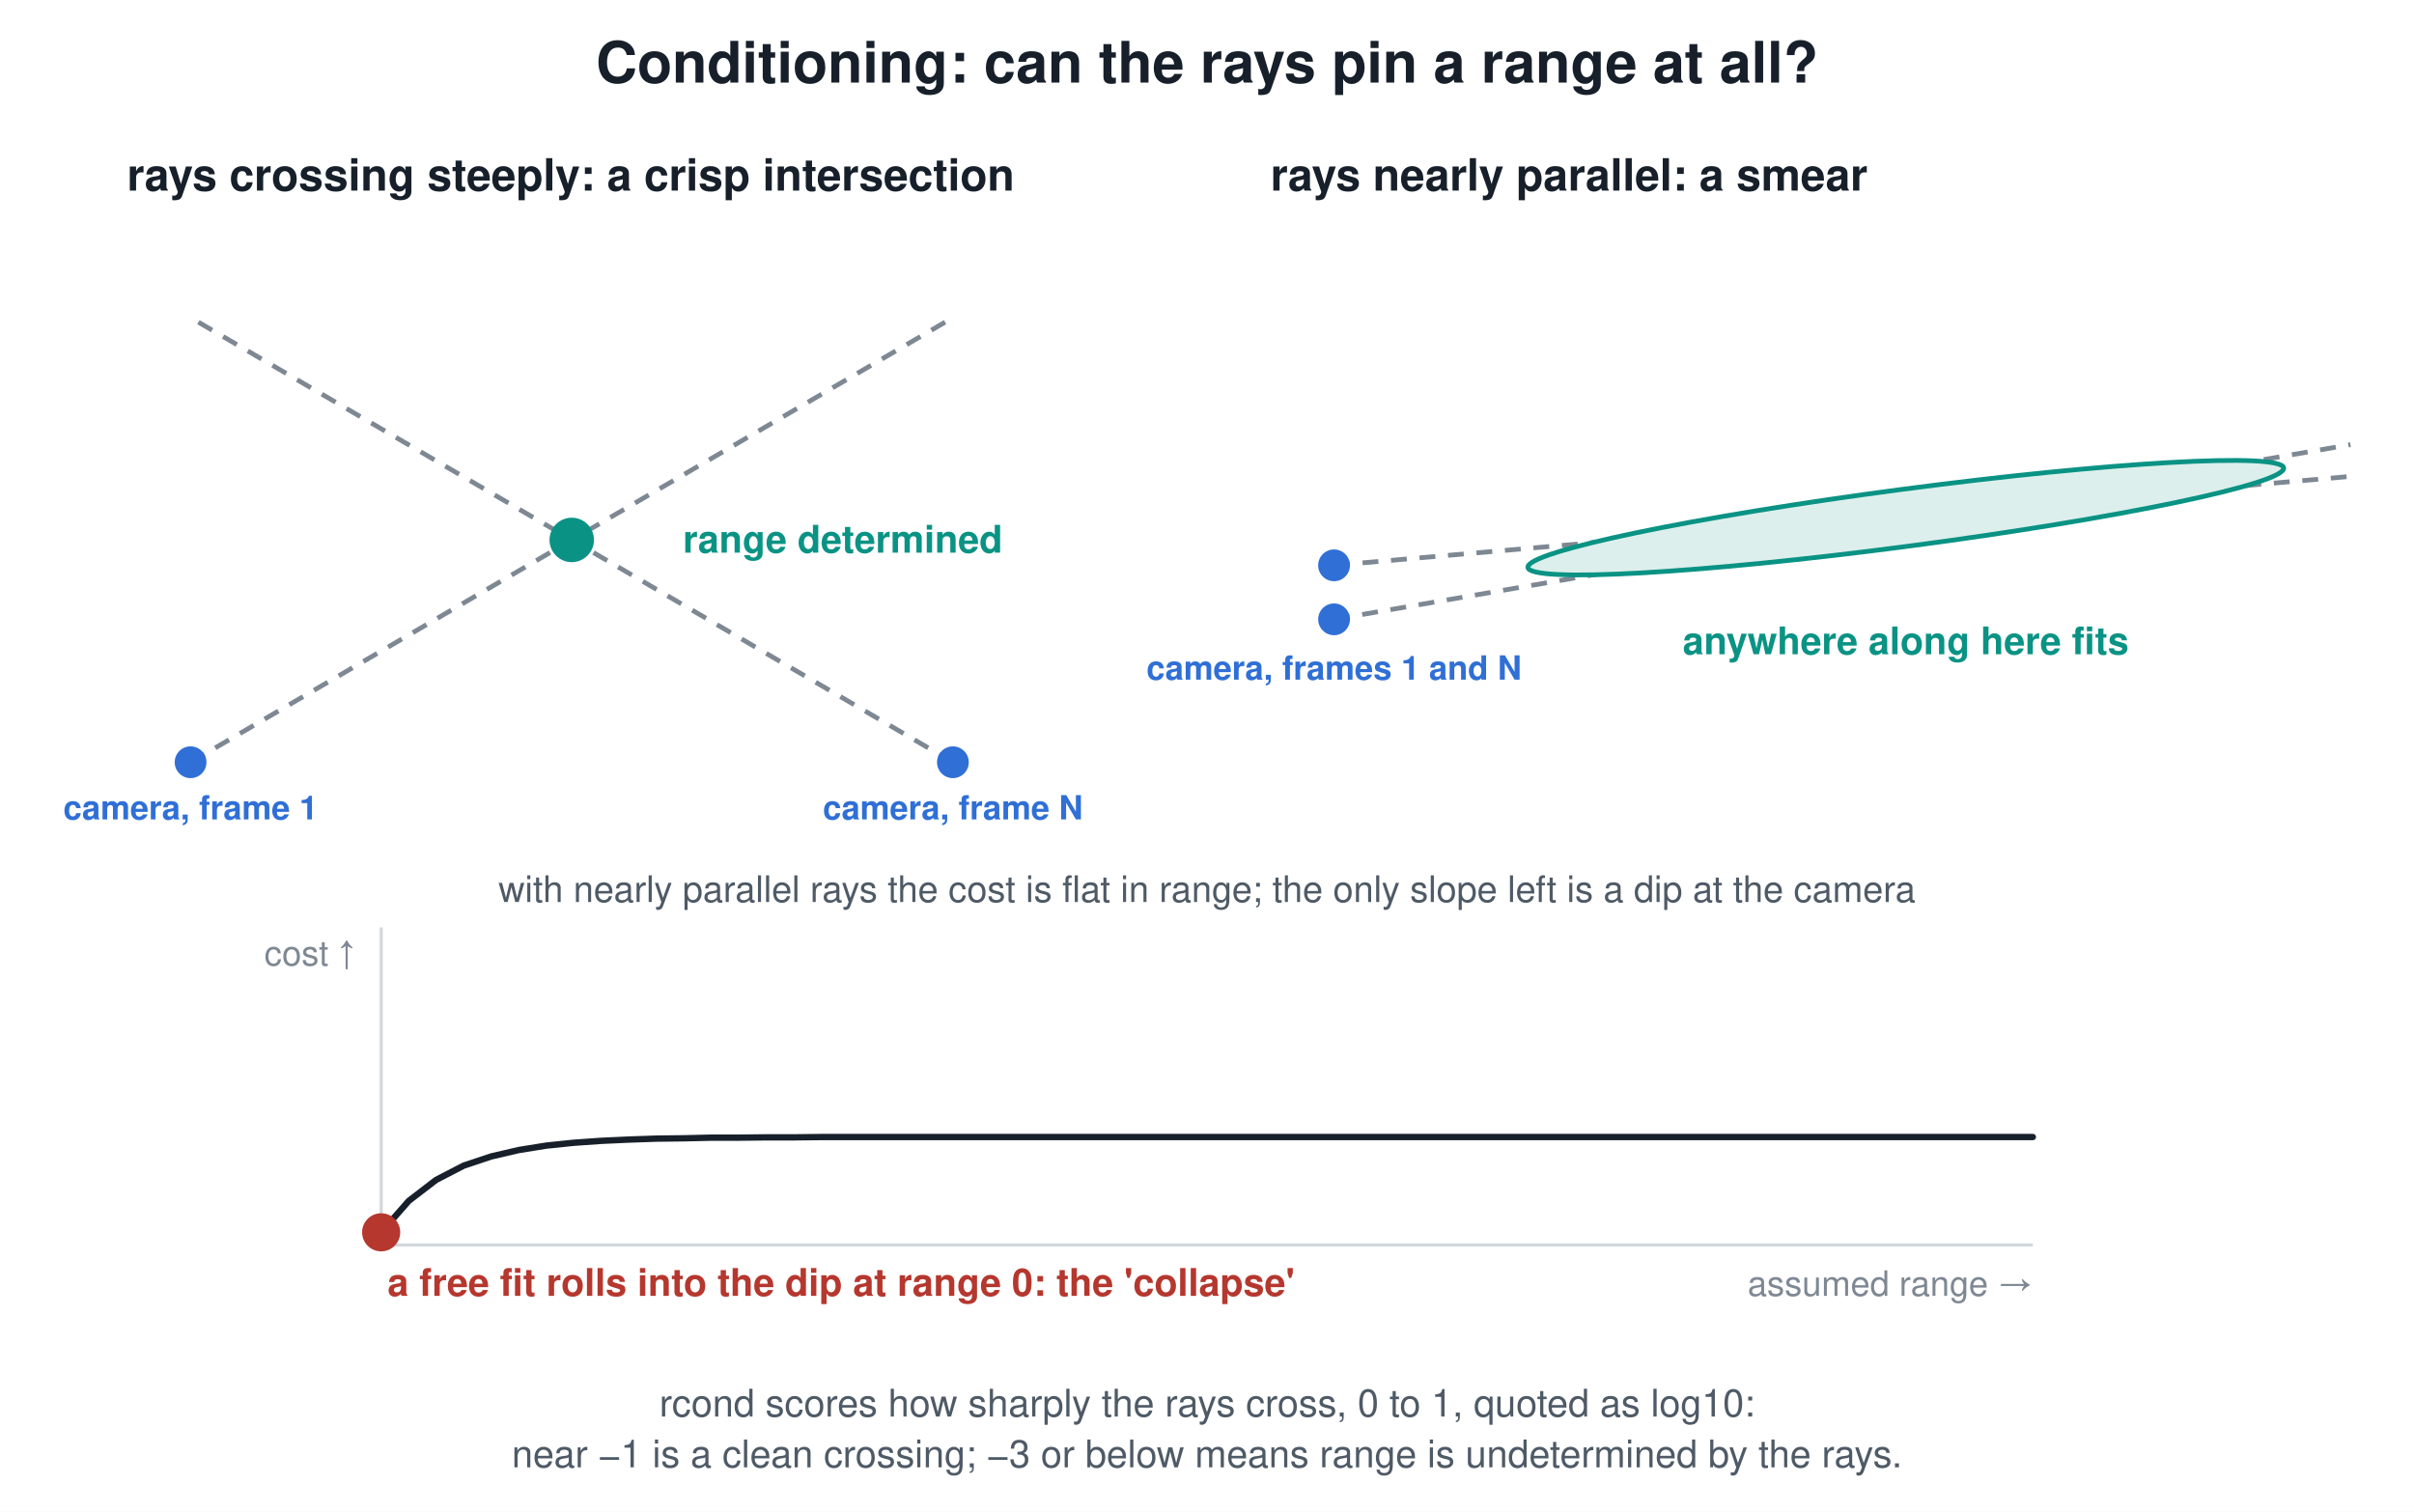
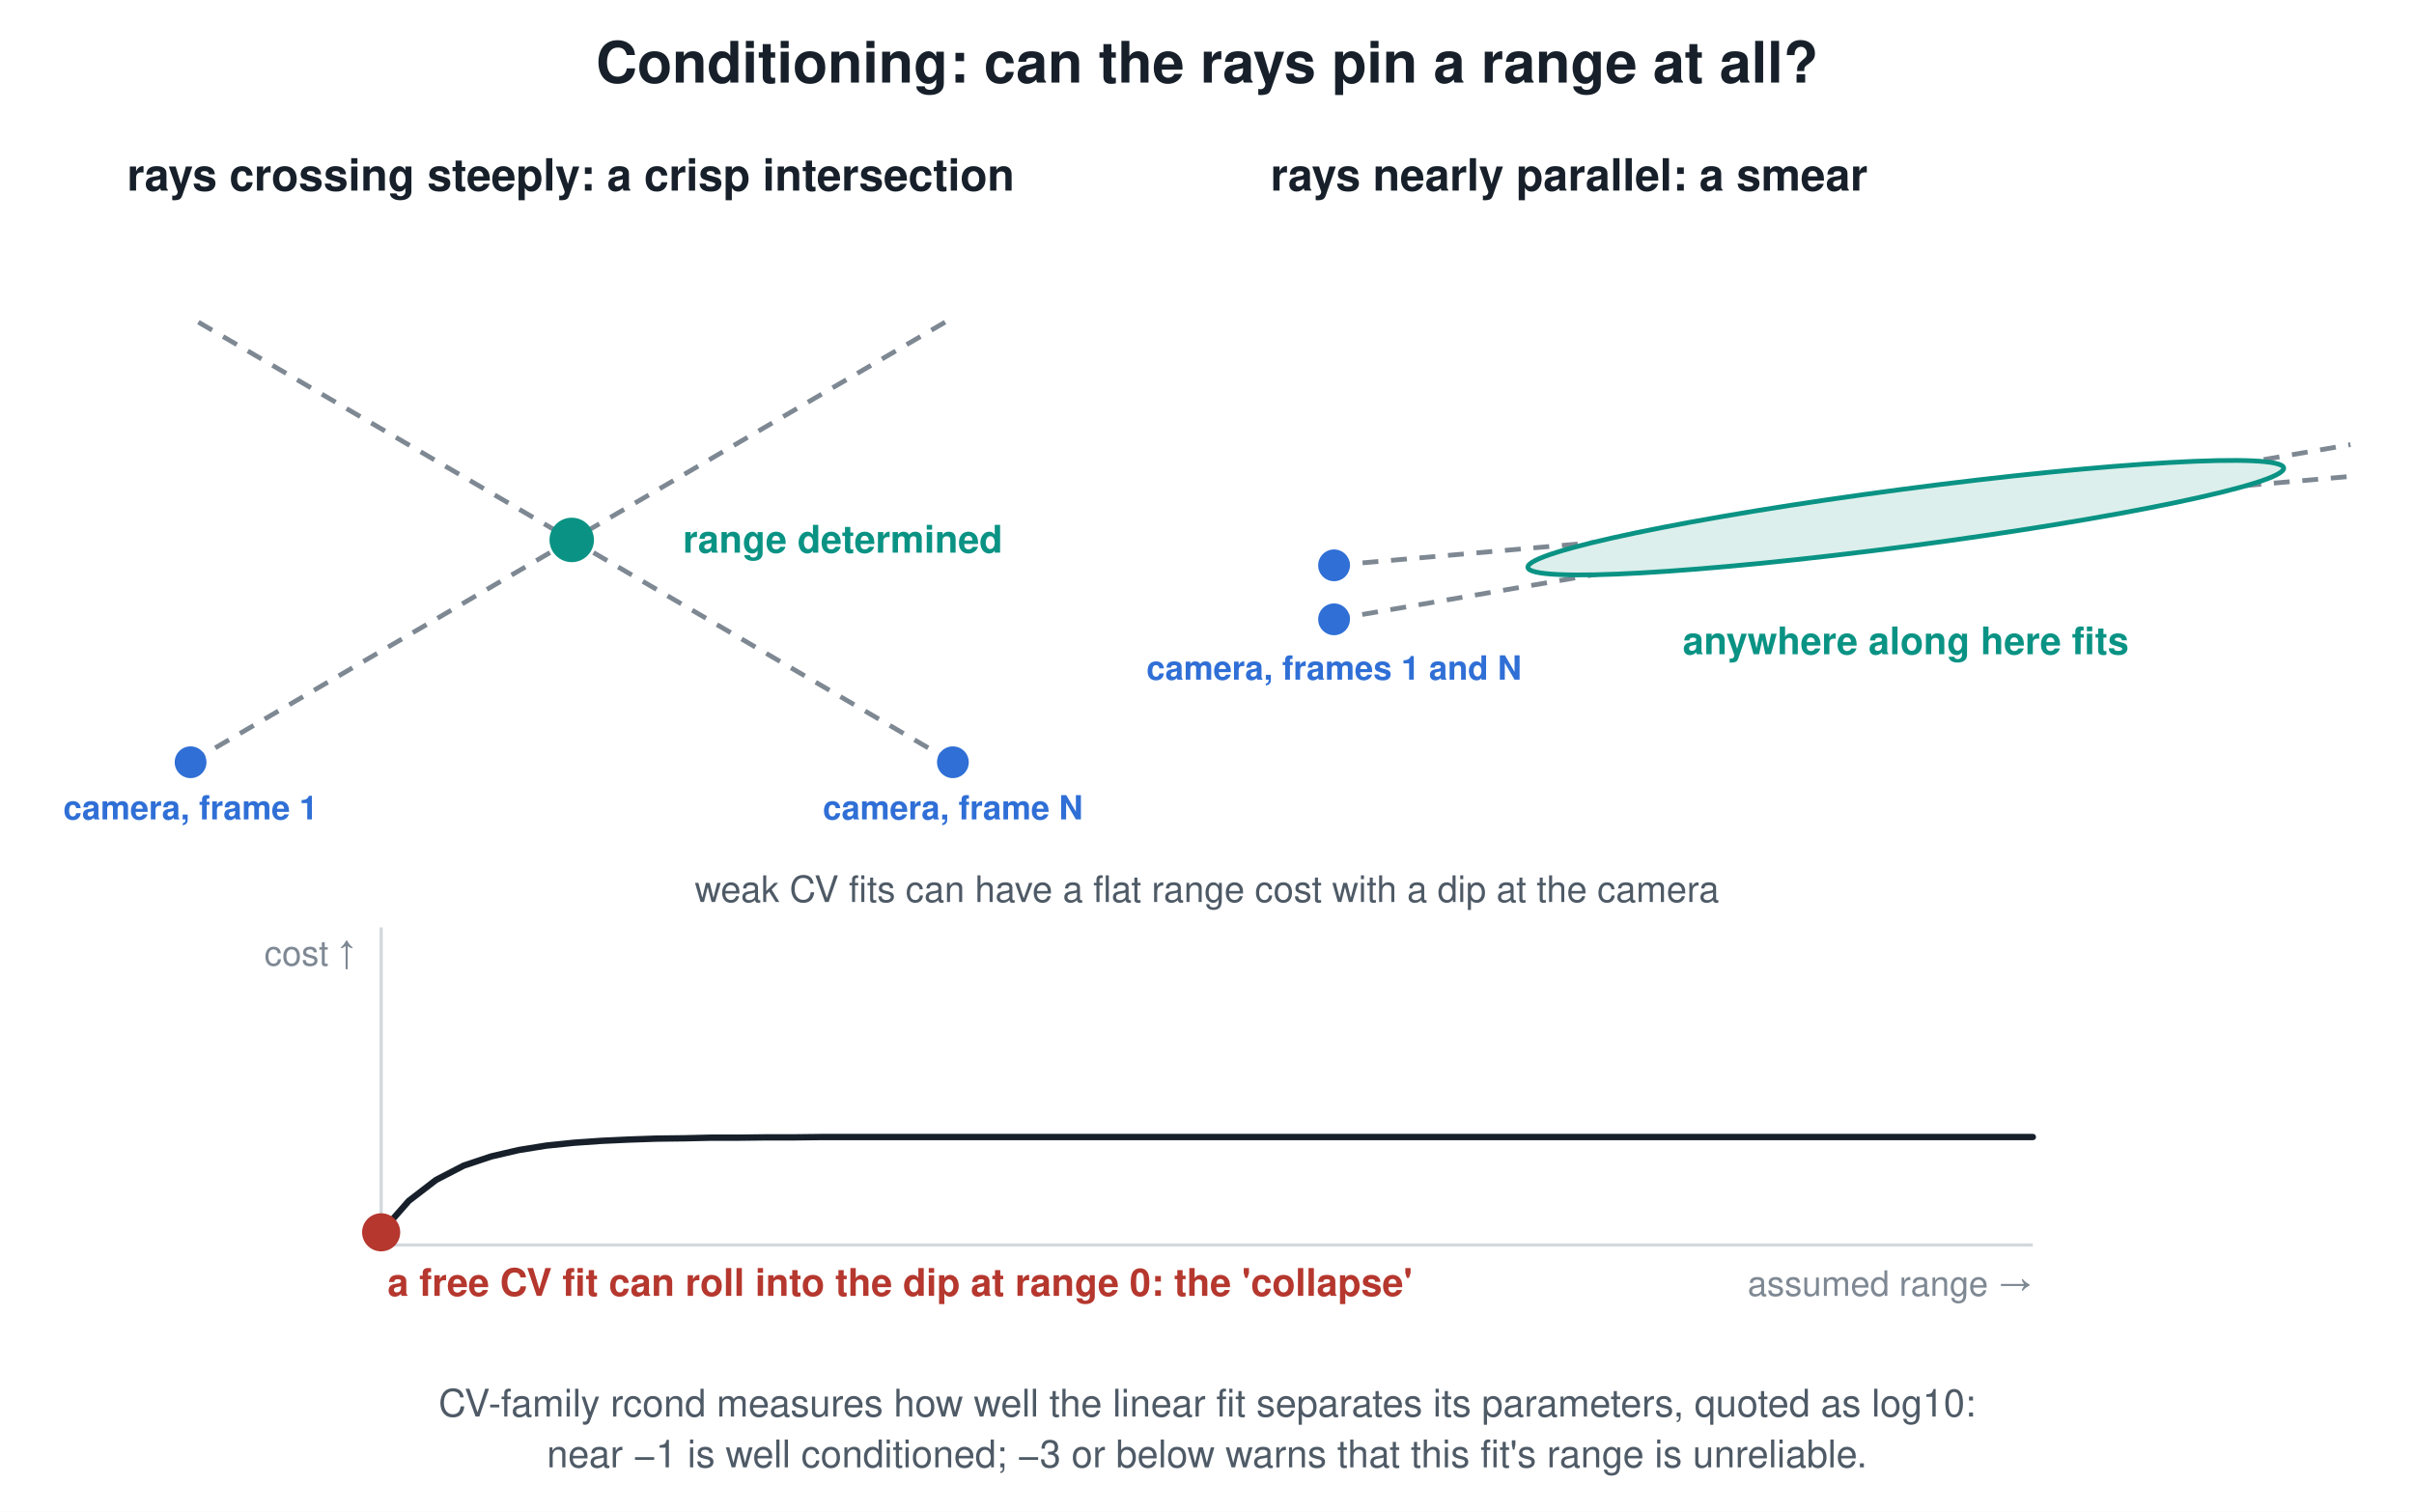
<svg xmlns="http://www.w3.org/2000/svg" width="760" height="476" viewBox="0 0 760 476" font-family="Helvetica, Arial, sans-serif">
  <rect width="760" height="476" fill="#FFFFFF" />
  <defs />
  <text x="380.0" y="26.0" font-family="Helvetica, Arial, sans-serif" font-size="18" font-weight="700" fill="#17202A" text-anchor="middle" style="">Conditioning: can the rays pin a range at all?</text>
  <text x="40.0" y="60.0" font-family="Helvetica, Arial, sans-serif" font-size="14" font-weight="700" fill="#17202A" text-anchor="start" style="">rays crossing steeply: a crisp intersection</text>
  <text x="400.0" y="60.0" font-family="Helvetica, Arial, sans-serif" font-size="14" font-weight="700" fill="#17202A" text-anchor="start" style="">rays nearly parallel: a smear</text>
  <line x1="60.0" y1="240.0" x2="300.0" y2="100.0" stroke="#7E8893" stroke-width="1.5" stroke-dasharray="5 4" />
  <line x1="300.0" y1="240.0" x2="60.0" y2="100.0" stroke="#7E8893" stroke-width="1.5" stroke-dasharray="5 4" />
  <circle cx="180.0" cy="170.0" r="7" fill="#0A9384" />
  <text x="215.0" y="174.0" font-family="Helvetica, Arial, sans-serif" font-size="12" font-weight="700" fill="#0A9384" text-anchor="start" style="paint-order:stroke;stroke:#FFFFFF;stroke-width:3px;stroke-linejoin:round;">range determined</text>
  <circle cx="60.0" cy="240.0" r="5" fill="#2F6FD6" />
  <text x="60.0" y="258.0" font-family="Helvetica, Arial, sans-serif" font-size="10.5" font-weight="700" fill="#2F6FD6" text-anchor="middle" style="paint-order:stroke;stroke:#FFFFFF;stroke-width:3px;stroke-linejoin:round;">camera, frame 1</text>
  <circle cx="300.0" cy="240.0" r="5" fill="#2F6FD6" />
  <text x="300.0" y="258.0" font-family="Helvetica, Arial, sans-serif" font-size="10.5" font-weight="700" fill="#2F6FD6" text-anchor="middle" style="paint-order:stroke;stroke:#FFFFFF;stroke-width:3px;stroke-linejoin:round;">camera, frame N</text>
  <line x1="420.0" y1="195.0" x2="740.0" y2="140.0" stroke="#7E8893" stroke-width="1.5" stroke-dasharray="5 4" />
  <line x1="420.0" y1="178.0" x2="740.0" y2="150.0" stroke="#7E8893" stroke-width="1.5" stroke-dasharray="5 4" />
  <circle cx="420.0" cy="195.0" r="5" fill="#2F6FD6" />
  <circle cx="420.0" cy="178.0" r="5" fill="#2F6FD6" />
  <text x="420.0" y="214.0" font-family="Helvetica, Arial, sans-serif" font-size="10.5" font-weight="700" fill="#2F6FD6" text-anchor="middle" style="paint-order:stroke;stroke:#FFFFFF;stroke-width:3px;stroke-linejoin:round;">camera, frames 1 and N</text>
  <ellipse cx="600" cy="163" rx="120" ry="9" fill="#DDEFEC" stroke="#0A9384" stroke-width="1.5" transform="rotate(-7.5 600 163)" />
  <text x="600.0" y="206.0" font-family="Helvetica, Arial, sans-serif" font-size="12" font-weight="700" fill="#0A9384" text-anchor="middle" style="paint-order:stroke;stroke:#FFFFFF;stroke-width:3px;stroke-linejoin:round;">anywhere along here fits</text>
-   <text x="380.0" y="284.0" font-family="Helvetica, Arial, sans-serif" font-size="11.5" font-weight="normal" fill="#4E5A66" text-anchor="middle" style="paint-order:stroke;stroke:#FFFFFF;stroke-width:3px;stroke-linejoin:round;">with nearly parallel rays the cost is flat in range; the only slope left is a dip at the camera</text>
+   <text x="380.0" y="284.0" font-family="Helvetica, Arial, sans-serif" font-size="11.5" font-weight="normal" fill="#4E5A66" text-anchor="middle" style="paint-order:stroke;stroke:#FFFFFF;stroke-width:3px;stroke-linejoin:round;">weak CV fits can have a flat range cost with a dip at the camera</text>
  <line x1="120.0" y1="392.0" x2="640.0" y2="392.0" stroke="#D3D8DC" stroke-width="1" />
  <line x1="120.0" y1="292.0" x2="120.0" y2="392.0" stroke="#D3D8DC" stroke-width="1" />
  <text x="640.0" y="408.0" font-family="Helvetica, Arial, sans-serif" font-size="11" font-weight="normal" fill="#7E8893" text-anchor="end" style="paint-order:stroke;stroke:#FFFFFF;stroke-width:3px;stroke-linejoin:round;">assumed range →</text>
  <text x="112.0" y="304.0" font-family="Helvetica, Arial, sans-serif" font-size="11" font-weight="normal" fill="#7E8893" text-anchor="end" style="paint-order:stroke;stroke:#FFFFFF;stroke-width:3px;stroke-linejoin:round;">cost ↑</text>
  <polyline points="120.0,388.0 128.7,378.1 137.3,371.5 146.0,367.0 154.7,364.1 163.3,362.1 172.0,360.7 180.7,359.8 189.3,359.2 198.0,358.8 206.7,358.5 215.3,358.4 224.0,358.2 232.7,358.2 241.3,358.1 250.0,358.1 258.7,358.0 267.3,358.0 276.0,358.0 284.7,358.0 293.3,358.0 302.0,358.0 310.7,358.0 319.3,358.0 328.0,358.0 336.7,358.0 345.3,358.0 354.0,358.0 362.7,358.0 371.3,358.0 380.0,358.0 388.7,358.0 397.3,358.0 406.0,358.0 414.7,358.0 423.3,358.0 432.0,358.0 440.7,358.0 449.3,358.0 458.0,358.0 466.7,358.0 475.3,358.0 484.0,358.0 492.7,358.0 501.3,358.0 510.0,358.0 518.7,358.0 527.3,358.0 536.0,358.0 544.7,358.0 553.3,358.0 562.0,358.0 570.7,358.0 579.3,358.0 588.0,358.0 596.7,358.0 605.3,358.0 614.0,358.0 622.7,358.0 631.3,358.0 640.0,358.0" fill="none" stroke="#17202A" stroke-width="2" stroke-linejoin="round" stroke-linecap="round" />
  <circle cx="120.0" cy="388.0" r="6" fill="#B5372E" />
-   <text x="122.0" y="408.0" font-family="Helvetica, Arial, sans-serif" font-size="12" font-weight="700" fill="#B5372E" text-anchor="start" style="paint-order:stroke;stroke:#FFFFFF;stroke-width:3px;stroke-linejoin:round;">a free fit rolls into the dip at range 0: the 'collapse'</text>
-   <text x="380.0" y="446.0" font-family="Helvetica, Arial, sans-serif" font-size="12" font-weight="normal" fill="#4E5A66" text-anchor="middle" style="paint-order:stroke;stroke:#FFFFFF;stroke-width:3px;stroke-linejoin:round;">rcond scores how sharply the rays cross, 0 to 1, quoted as log10:</text>
-   <text x="380.0" y="462.0" font-family="Helvetica, Arial, sans-serif" font-size="12" font-weight="normal" fill="#4E5A66" text-anchor="middle" style="paint-order:stroke;stroke:#FFFFFF;stroke-width:3px;stroke-linejoin:round;">near −1 is a clean crossing; −3 or below means range is undetermined by the rays.</text>
+   <text x="122.0" y="408.0" font-family="Helvetica, Arial, sans-serif" font-size="12" font-weight="700" fill="#B5372E" text-anchor="start" style="paint-order:stroke;stroke:#FFFFFF;stroke-width:3px;stroke-linejoin:round;">a free CV fit can roll into the dip at range 0: the 'collapse'</text>
+   <text x="380.0" y="446.0" font-family="Helvetica, Arial, sans-serif" font-size="12" font-weight="normal" fill="#4E5A66" text-anchor="middle" style="paint-order:stroke;stroke:#FFFFFF;stroke-width:3px;stroke-linejoin:round;">CV-family rcond measures how well the linear fit separates its parameters, quoted as log10:</text>
+   <text x="380.0" y="462.0" font-family="Helvetica, Arial, sans-serif" font-size="12" font-weight="normal" fill="#4E5A66" text-anchor="middle" style="paint-order:stroke;stroke:#FFFFFF;stroke-width:3px;stroke-linejoin:round;">near −1 is well conditioned; −3 or below warns that this fit's range is unreliable.</text>
</svg>
